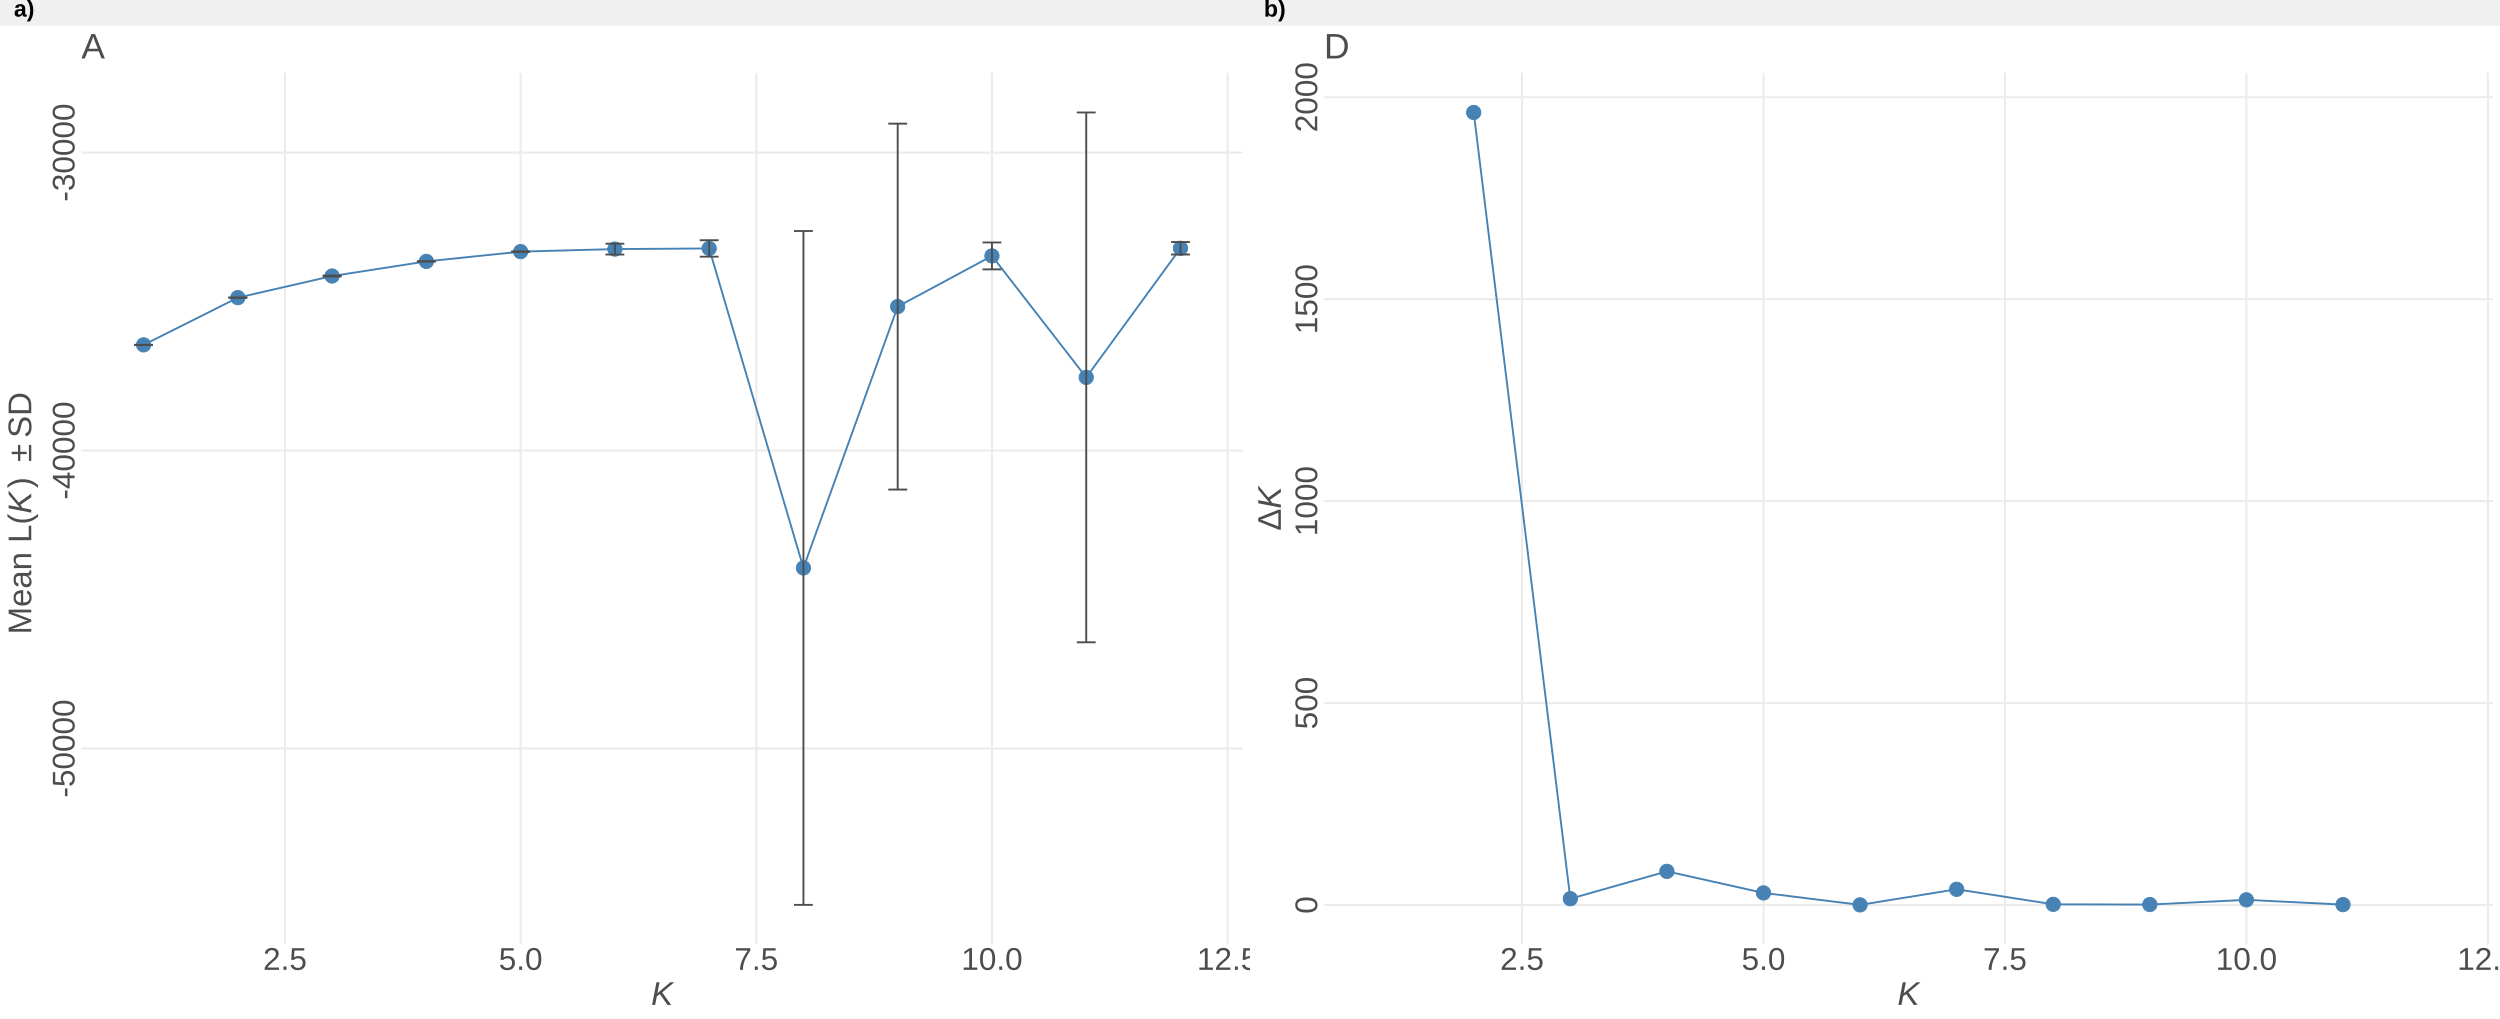
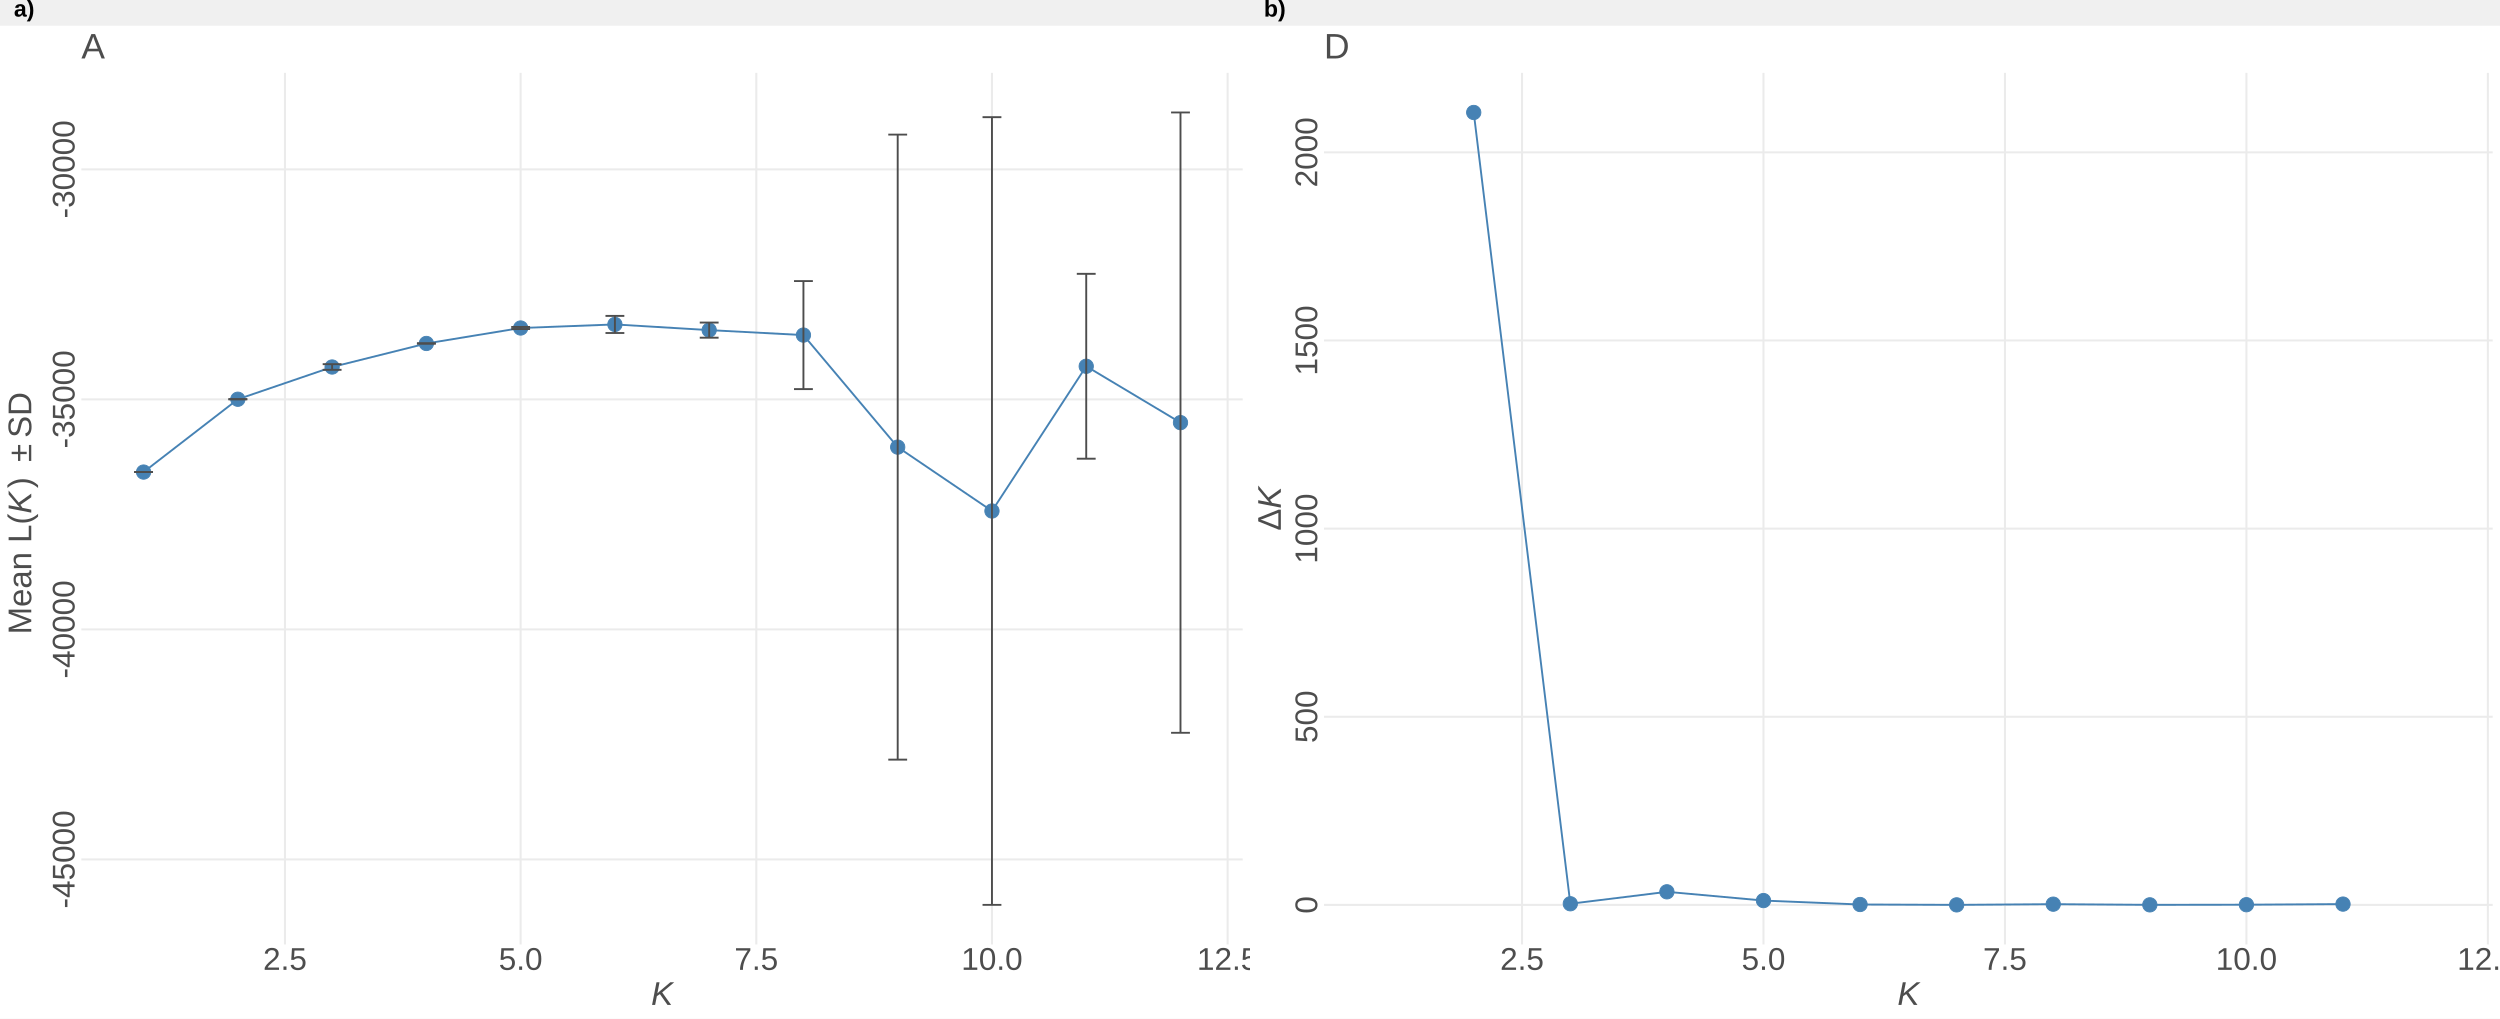
<svg xmlns="http://www.w3.org/2000/svg" width="1944.00pt" height="792.00pt" viewBox="0 0 1944.00 792.00">
  <g class="svglite">
    <defs>
      <style type="text/css">
    .svglite line, .svglite polyline, .svglite polygon, .svglite path, .svglite rect, .svglite circle {
      fill: none;
      stroke: #000000;
      stroke-linecap: round;
      stroke-linejoin: round;
      stroke-miterlimit: 10.00;
    }
    .svglite text {
      white-space: pre;
    }
    .svglite g.glyphgroup path {
      fill: inherit;
      stroke: none;
    }
  </style>
    </defs>
    <rect width="100%" height="100%" style="stroke: none; fill: none;" />
    <defs>
      <clipPath id="cpMC4wMHwxOTQ0LjAwfDAuMDB8NzkyLjAw">
        <rect x="0.00" y="0.00" width="1944.00" height="792.00" />
      </clipPath>
    </defs>
    <g clip-path="url(#cpMC4wMHwxOTQ0LjAwfDAuMDB8NzkyLjAw)">
</g>
    <defs>
      <clipPath id="cpMC4wMHw5NzIuMDB8MjAuMDl8NzkyLjAw">
        <rect x="0.00" y="20.09" width="972.00" height="771.91" />
      </clipPath>
    </defs>
    <g clip-path="url(#cpMC4wMHw5NzIuMDB8MjAuMDl8NzkyLjAw)">
      <rect x="0.00" y="20.09" width="972.00" height="771.91" style="stroke-width: 1.07; stroke: #FFFFFF; fill: #FFFFFF;" />
    </g>
    <g clip-path="url(#cpMC4wMHwxOTQ0LjAwfDAuMDB8NzkyLjAw)">
</g>
    <defs>
      <clipPath id="cpNjMuMjd8OTY2LjMzfDU2LjY1fDczNC40NA==">
        <rect x="63.27" y="56.65" width="903.06" height="677.79" />
      </clipPath>
    </defs>
    <g clip-path="url(#cpNjMuMjd8OTY2LjMzfDU2LjY1fDczNC40NA==)">
      <rect x="63.27" y="56.65" width="903.06" height="677.79" style="stroke-width: 1.07; stroke: none; fill: #FFFFFF;" />
-       <polyline points="63.27,582.05 966.33,582.05 " style="stroke-width: 1.60; stroke: #EBEBEB; stroke-linecap: butt;" />
-       <polyline points="63.27,350.35 966.33,350.35 " style="stroke-width: 1.60; stroke: #EBEBEB; stroke-linecap: butt;" />
-       <polyline points="63.27,118.65 966.33,118.65 " style="stroke-width: 1.60; stroke: #EBEBEB; stroke-linecap: butt;" />
+       <polyline points="63.27,668.29 966.33,668.29 " style="stroke-width: 1.60; stroke: #EBEBEB; stroke-linecap: butt;" />
+       <polyline points="63.27,489.42 966.33,489.42 " style="stroke-width: 1.60; stroke: #EBEBEB; stroke-linecap: butt;" />
+       <polyline points="63.27,310.55 966.33,310.55 " style="stroke-width: 1.60; stroke: #EBEBEB; stroke-linecap: butt;" />
+       <polyline points="63.27,131.68 966.33,131.68 " style="stroke-width: 1.60; stroke: #EBEBEB; stroke-linecap: butt;" />
      <polyline points="221.60,734.44 221.60,56.65 " style="stroke-width: 1.60; stroke: #EBEBEB; stroke-linecap: butt;" />
      <polyline points="404.85,734.44 404.85,56.65 " style="stroke-width: 1.60; stroke: #EBEBEB; stroke-linecap: butt;" />
      <polyline points="588.10,734.44 588.10,56.65 " style="stroke-width: 1.60; stroke: #EBEBEB; stroke-linecap: butt;" />
      <polyline points="771.35,734.44 771.35,56.65 " style="stroke-width: 1.60; stroke: #EBEBEB; stroke-linecap: butt;" />
      <polyline points="954.60,734.44 954.60,56.65 " style="stroke-width: 1.60; stroke: #EBEBEB; stroke-linecap: butt;" />
-       <polyline points="111.65,268.17 184.95,231.46 258.25,214.63 331.55,203.26 404.85,195.67 478.15,193.69 551.45,193.20 624.75,441.62 698.05,238.40 771.35,199.00 844.65,293.46 917.95,193.04 " style="stroke-width: 1.49; stroke: #4682B4; stroke-linecap: butt;" />
-       <circle cx="111.65" cy="268.17" r="5.57" style="stroke-width: 0.71; stroke: #4682B4; fill: #4682B4;" />
-       <circle cx="184.95" cy="231.46" r="5.57" style="stroke-width: 0.71; stroke: #4682B4; fill: #4682B4;" />
-       <circle cx="258.25" cy="214.63" r="5.57" style="stroke-width: 0.71; stroke: #4682B4; fill: #4682B4;" />
-       <circle cx="331.55" cy="203.26" r="5.57" style="stroke-width: 0.71; stroke: #4682B4; fill: #4682B4;" />
-       <circle cx="404.85" cy="195.67" r="5.57" style="stroke-width: 0.71; stroke: #4682B4; fill: #4682B4;" />
-       <circle cx="478.15" cy="193.69" r="5.57" style="stroke-width: 0.71; stroke: #4682B4; fill: #4682B4;" />
-       <circle cx="551.45" cy="193.20" r="5.57" style="stroke-width: 0.71; stroke: #4682B4; fill: #4682B4;" />
-       <circle cx="624.75" cy="441.62" r="5.57" style="stroke-width: 0.71; stroke: #4682B4; fill: #4682B4;" />
-       <circle cx="698.05" cy="238.40" r="5.57" style="stroke-width: 0.71; stroke: #4682B4; fill: #4682B4;" />
-       <circle cx="771.35" cy="199.00" r="5.57" style="stroke-width: 0.71; stroke: #4682B4; fill: #4682B4;" />
-       <circle cx="844.65" cy="293.46" r="5.57" style="stroke-width: 0.71; stroke: #4682B4; fill: #4682B4;" />
-       <circle cx="917.95" cy="193.04" r="5.57" style="stroke-width: 0.71; stroke: #4682B4; fill: #4682B4;" />
-       <polyline points="104.32,268.17 118.98,268.17 " style="stroke-width: 1.49; stroke: #4D4D4D; stroke-linecap: butt;" />
-       <polyline points="111.65,268.17 111.65,268.18 " style="stroke-width: 1.49; stroke: #4D4D4D; stroke-linecap: butt;" />
-       <polyline points="104.32,268.18 118.98,268.18 " style="stroke-width: 1.49; stroke: #4D4D4D; stroke-linecap: butt;" />
-       <polyline points="177.62,231.45 192.28,231.45 " style="stroke-width: 1.49; stroke: #4D4D4D; stroke-linecap: butt;" />
-       <polyline points="184.95,231.45 184.95,231.47 " style="stroke-width: 1.49; stroke: #4D4D4D; stroke-linecap: butt;" />
-       <polyline points="177.62,231.47 192.28,231.47 " style="stroke-width: 1.49; stroke: #4D4D4D; stroke-linecap: butt;" />
-       <polyline points="250.92,214.27 265.58,214.27 " style="stroke-width: 1.49; stroke: #4D4D4D; stroke-linecap: butt;" />
-       <polyline points="258.25,214.27 258.25,214.98 " style="stroke-width: 1.49; stroke: #4D4D4D; stroke-linecap: butt;" />
-       <polyline points="250.92,214.98 265.58,214.98 " style="stroke-width: 1.49; stroke: #4D4D4D; stroke-linecap: butt;" />
-       <polyline points="324.22,203.22 338.88,203.22 " style="stroke-width: 1.49; stroke: #4D4D4D; stroke-linecap: butt;" />
-       <polyline points="331.55,203.22 331.55,203.31 " style="stroke-width: 1.49; stroke: #4D4D4D; stroke-linecap: butt;" />
-       <polyline points="324.22,203.31 338.88,203.31 " style="stroke-width: 1.49; stroke: #4D4D4D; stroke-linecap: butt;" />
-       <polyline points="397.52,195.48 412.18,195.48 " style="stroke-width: 1.49; stroke: #4D4D4D; stroke-linecap: butt;" />
-       <polyline points="404.85,195.48 404.85,195.86 " style="stroke-width: 1.49; stroke: #4D4D4D; stroke-linecap: butt;" />
-       <polyline points="397.52,195.86 412.18,195.86 " style="stroke-width: 1.49; stroke: #4D4D4D; stroke-linecap: butt;" />
-       <polyline points="470.82,189.47 485.48,189.47 " style="stroke-width: 1.49; stroke: #4D4D4D; stroke-linecap: butt;" />
-       <polyline points="478.15,189.47 478.15,197.92 " style="stroke-width: 1.49; stroke: #4D4D4D; stroke-linecap: butt;" />
-       <polyline points="470.82,197.92 485.48,197.92 " style="stroke-width: 1.49; stroke: #4D4D4D; stroke-linecap: butt;" />
-       <polyline points="544.12,186.81 558.78,186.81 " style="stroke-width: 1.49; stroke: #4D4D4D; stroke-linecap: butt;" />
-       <polyline points="551.45,186.81 551.45,199.59 " style="stroke-width: 1.49; stroke: #4D4D4D; stroke-linecap: butt;" />
-       <polyline points="544.12,199.59 558.78,199.59 " style="stroke-width: 1.49; stroke: #4D4D4D; stroke-linecap: butt;" />
-       <polyline points="617.42,179.62 632.08,179.62 " style="stroke-width: 1.49; stroke: #4D4D4D; stroke-linecap: butt;" />
-       <polyline points="624.75,179.62 624.75,703.63 " style="stroke-width: 1.49; stroke: #4D4D4D; stroke-linecap: butt;" />
-       <polyline points="617.42,703.63 632.08,703.63 " style="stroke-width: 1.49; stroke: #4D4D4D; stroke-linecap: butt;" />
-       <polyline points="690.72,96.13 705.38,96.13 " style="stroke-width: 1.49; stroke: #4D4D4D; stroke-linecap: butt;" />
-       <polyline points="698.05,96.13 698.05,380.67 " style="stroke-width: 1.49; stroke: #4D4D4D; stroke-linecap: butt;" />
-       <polyline points="690.72,380.67 705.38,380.67 " style="stroke-width: 1.49; stroke: #4D4D4D; stroke-linecap: butt;" />
-       <polyline points="764.02,188.54 778.68,188.54 " style="stroke-width: 1.49; stroke: #4D4D4D; stroke-linecap: butt;" />
-       <polyline points="771.35,188.54 771.35,209.46 " style="stroke-width: 1.49; stroke: #4D4D4D; stroke-linecap: butt;" />
-       <polyline points="764.02,209.46 778.68,209.46 " style="stroke-width: 1.49; stroke: #4D4D4D; stroke-linecap: butt;" />
-       <polyline points="837.32,87.46 851.98,87.46 " style="stroke-width: 1.49; stroke: #4D4D4D; stroke-linecap: butt;" />
-       <polyline points="844.65,87.46 844.65,499.45 " style="stroke-width: 1.49; stroke: #4D4D4D; stroke-linecap: butt;" />
-       <polyline points="837.32,499.45 851.98,499.45 " style="stroke-width: 1.49; stroke: #4D4D4D; stroke-linecap: butt;" />
-       <polyline points="910.62,188.20 925.28,188.20 " style="stroke-width: 1.49; stroke: #4D4D4D; stroke-linecap: butt;" />
-       <polyline points="917.95,188.20 917.95,197.88 " style="stroke-width: 1.49; stroke: #4D4D4D; stroke-linecap: butt;" />
-       <polyline points="910.62,197.88 925.28,197.88 " style="stroke-width: 1.49; stroke: #4D4D4D; stroke-linecap: butt;" />
+       <polyline points="111.65,367.08 184.95,310.45 258.25,285.39 331.55,267.08 404.85,255.06 478.15,252.28 551.45,256.69 624.75,260.56 698.05,347.68 771.35,397.36 844.65,284.81 917.95,328.64 " style="stroke-width: 1.49; stroke: #4682B4; stroke-linecap: butt;" />
+       <circle cx="111.65" cy="367.08" r="5.57" style="stroke-width: 0.71; stroke: #4682B4; fill: #4682B4;" />
+       <circle cx="184.95" cy="310.45" r="5.57" style="stroke-width: 0.71; stroke: #4682B4; fill: #4682B4;" />
+       <circle cx="258.25" cy="285.39" r="5.57" style="stroke-width: 0.71; stroke: #4682B4; fill: #4682B4;" />
+       <circle cx="331.55" cy="267.08" r="5.57" style="stroke-width: 0.71; stroke: #4682B4; fill: #4682B4;" />
+       <circle cx="404.85" cy="255.06" r="5.57" style="stroke-width: 0.71; stroke: #4682B4; fill: #4682B4;" />
+       <circle cx="478.15" cy="252.28" r="5.57" style="stroke-width: 0.71; stroke: #4682B4; fill: #4682B4;" />
+       <circle cx="551.45" cy="256.69" r="5.57" style="stroke-width: 0.71; stroke: #4682B4; fill: #4682B4;" />
+       <circle cx="624.75" cy="260.56" r="5.57" style="stroke-width: 0.71; stroke: #4682B4; fill: #4682B4;" />
+       <circle cx="698.05" cy="347.68" r="5.57" style="stroke-width: 0.71; stroke: #4682B4; fill: #4682B4;" />
+       <circle cx="771.35" cy="397.36" r="5.57" style="stroke-width: 0.71; stroke: #4682B4; fill: #4682B4;" />
+       <circle cx="844.65" cy="284.81" r="5.57" style="stroke-width: 0.71; stroke: #4682B4; fill: #4682B4;" />
+       <circle cx="917.95" cy="328.64" r="5.57" style="stroke-width: 0.71; stroke: #4682B4; fill: #4682B4;" />
+       <polyline points="104.32,367.07 118.98,367.07 " style="stroke-width: 1.49; stroke: #4D4D4D; stroke-linecap: butt;" />
+       <polyline points="111.65,367.07 111.65,367.08 " style="stroke-width: 1.49; stroke: #4D4D4D; stroke-linecap: butt;" />
+       <polyline points="104.32,367.08 118.98,367.08 " style="stroke-width: 1.49; stroke: #4D4D4D; stroke-linecap: butt;" />
+       <polyline points="177.62,310.43 192.28,310.43 " style="stroke-width: 1.49; stroke: #4D4D4D; stroke-linecap: butt;" />
+       <polyline points="184.95,310.43 184.95,310.46 " style="stroke-width: 1.49; stroke: #4D4D4D; stroke-linecap: butt;" />
+       <polyline points="177.62,310.46 192.28,310.46 " style="stroke-width: 1.49; stroke: #4D4D4D; stroke-linecap: butt;" />
+       <polyline points="250.92,283.19 265.58,283.19 " style="stroke-width: 1.49; stroke: #4D4D4D; stroke-linecap: butt;" />
+       <polyline points="258.25,283.19 258.25,287.59 " style="stroke-width: 1.49; stroke: #4D4D4D; stroke-linecap: butt;" />
+       <polyline points="250.92,287.59 265.58,287.59 " style="stroke-width: 1.49; stroke: #4D4D4D; stroke-linecap: butt;" />
+       <polyline points="324.22,266.90 338.88,266.90 " style="stroke-width: 1.49; stroke: #4D4D4D; stroke-linecap: butt;" />
+       <polyline points="331.55,266.90 331.55,267.26 " style="stroke-width: 1.49; stroke: #4D4D4D; stroke-linecap: butt;" />
+       <polyline points="324.22,267.26 338.88,267.26 " style="stroke-width: 1.49; stroke: #4D4D4D; stroke-linecap: butt;" />
+       <polyline points="397.52,254.26 412.18,254.26 " style="stroke-width: 1.49; stroke: #4D4D4D; stroke-linecap: butt;" />
+       <polyline points="404.85,254.26 404.85,255.86 " style="stroke-width: 1.49; stroke: #4D4D4D; stroke-linecap: butt;" />
+       <polyline points="397.52,255.86 412.18,255.86 " style="stroke-width: 1.49; stroke: #4D4D4D; stroke-linecap: butt;" />
+       <polyline points="470.82,245.63 485.48,245.63 " style="stroke-width: 1.49; stroke: #4D4D4D; stroke-linecap: butt;" />
+       <polyline points="478.15,245.63 478.15,258.94 " style="stroke-width: 1.49; stroke: #4D4D4D; stroke-linecap: butt;" />
+       <polyline points="470.82,258.94 485.48,258.94 " style="stroke-width: 1.49; stroke: #4D4D4D; stroke-linecap: butt;" />
+       <polyline points="544.12,250.81 558.78,250.81 " style="stroke-width: 1.49; stroke: #4D4D4D; stroke-linecap: butt;" />
+       <polyline points="551.45,250.81 551.45,262.58 " style="stroke-width: 1.49; stroke: #4D4D4D; stroke-linecap: butt;" />
+       <polyline points="544.12,262.58 558.78,262.58 " style="stroke-width: 1.49; stroke: #4D4D4D; stroke-linecap: butt;" />
+       <polyline points="617.42,218.55 632.08,218.55 " style="stroke-width: 1.49; stroke: #4D4D4D; stroke-linecap: butt;" />
+       <polyline points="624.75,218.55 624.75,302.57 " style="stroke-width: 1.49; stroke: #4D4D4D; stroke-linecap: butt;" />
+       <polyline points="617.42,302.57 632.08,302.57 " style="stroke-width: 1.49; stroke: #4D4D4D; stroke-linecap: butt;" />
+       <polyline points="690.72,104.67 705.38,104.67 " style="stroke-width: 1.49; stroke: #4D4D4D; stroke-linecap: butt;" />
+       <polyline points="698.05,104.67 698.05,590.68 " style="stroke-width: 1.49; stroke: #4D4D4D; stroke-linecap: butt;" />
+       <polyline points="690.72,590.68 705.38,590.68 " style="stroke-width: 1.49; stroke: #4D4D4D; stroke-linecap: butt;" />
+       <polyline points="764.02,91.10 778.68,91.10 " style="stroke-width: 1.49; stroke: #4D4D4D; stroke-linecap: butt;" />
+       <polyline points="771.35,91.10 771.35,703.63 " style="stroke-width: 1.49; stroke: #4D4D4D; stroke-linecap: butt;" />
+       <polyline points="764.02,703.63 778.68,703.63 " style="stroke-width: 1.49; stroke: #4D4D4D; stroke-linecap: butt;" />
+       <polyline points="837.32,212.95 851.98,212.95 " style="stroke-width: 1.49; stroke: #4D4D4D; stroke-linecap: butt;" />
+       <polyline points="844.65,212.95 844.65,356.67 " style="stroke-width: 1.49; stroke: #4D4D4D; stroke-linecap: butt;" />
+       <polyline points="837.32,356.67 851.98,356.67 " style="stroke-width: 1.49; stroke: #4D4D4D; stroke-linecap: butt;" />
+       <polyline points="910.62,87.46 925.28,87.46 " style="stroke-width: 1.49; stroke: #4D4D4D; stroke-linecap: butt;" />
+       <polyline points="917.95,87.46 917.95,569.83 " style="stroke-width: 1.49; stroke: #4D4D4D; stroke-linecap: butt;" />
+       <polyline points="910.62,569.83 925.28,569.83 " style="stroke-width: 1.49; stroke: #4D4D4D; stroke-linecap: butt;" />
    </g>
    <g clip-path="url(#cpMC4wMHwxOTQ0LjAwfDAuMDB8NzkyLjAw)">
-       <text transform="translate(57.98,582.05) rotate(-90)" text-anchor="middle" style="font-size: 24.50px;fill: #4D4D4D; font-family: &quot;Arial&quot;;" textLength="76.28px" lengthAdjust="spacingAndGlyphs">-50000</text>
-       <text transform="translate(57.98,350.35) rotate(-90)" text-anchor="middle" style="font-size: 24.50px;fill: #4D4D4D; font-family: &quot;Arial&quot;;" textLength="76.28px" lengthAdjust="spacingAndGlyphs">-40000</text>
-       <text transform="translate(57.98,118.65) rotate(-90)" text-anchor="middle" style="font-size: 24.50px;fill: #4D4D4D; font-family: &quot;Arial&quot;;" textLength="76.28px" lengthAdjust="spacingAndGlyphs">-30000</text>
+       <text transform="translate(57.98,668.29) rotate(-90)" text-anchor="middle" style="font-size: 24.50px;fill: #4D4D4D; font-family: &quot;Arial&quot;;" textLength="76.28px" lengthAdjust="spacingAndGlyphs">-45000</text>
+       <text transform="translate(57.98,489.42) rotate(-90)" text-anchor="middle" style="font-size: 24.50px;fill: #4D4D4D; font-family: &quot;Arial&quot;;" textLength="76.28px" lengthAdjust="spacingAndGlyphs">-40000</text>
+       <text transform="translate(57.98,310.55) rotate(-90)" text-anchor="middle" style="font-size: 24.50px;fill: #4D4D4D; font-family: &quot;Arial&quot;;" textLength="76.28px" lengthAdjust="spacingAndGlyphs">-35000</text>
+       <text transform="translate(57.98,131.68) rotate(-90)" text-anchor="middle" style="font-size: 24.50px;fill: #4D4D4D; font-family: &quot;Arial&quot;;" textLength="76.28px" lengthAdjust="spacingAndGlyphs">-30000</text>
      <text x="221.60" y="754.17" text-anchor="middle" style="font-size: 24.50px;fill: #4D4D4D; font-family: &quot;Arial&quot;;" textLength="34.06px" lengthAdjust="spacingAndGlyphs">2.5</text>
      <text x="404.85" y="754.17" text-anchor="middle" style="font-size: 24.50px;fill: #4D4D4D; font-family: &quot;Arial&quot;;" textLength="34.06px" lengthAdjust="spacingAndGlyphs">5.0</text>
      <text x="588.10" y="754.17" text-anchor="middle" style="font-size: 24.50px;fill: #4D4D4D; font-family: &quot;Arial&quot;;" textLength="34.06px" lengthAdjust="spacingAndGlyphs">7.5</text>
      <text x="771.35" y="754.17" text-anchor="middle" style="font-size: 24.50px;fill: #4D4D4D; font-family: &quot;Arial&quot;;" textLength="47.69px" lengthAdjust="spacingAndGlyphs">10.0</text>
      <text x="954.60" y="754.17" text-anchor="middle" style="font-size: 24.50px;fill: #4D4D4D; font-family: &quot;Arial&quot;;" textLength="47.69px" lengthAdjust="spacingAndGlyphs">12.5</text>
      <text x="506.27" y="781.42" style="font-size: 25.60px; font-style: italic;fill: #4D4D4D; font-family: &quot;Arial&quot;;" textLength="17.08px" lengthAdjust="spacingAndGlyphs">K</text>
      <text transform="translate(24.31,493.30) rotate(-90)" style="font-size: 25.60px;fill: #4D4D4D; font-family: &quot;Arial&quot;;" textLength="93.88px" lengthAdjust="spacingAndGlyphs">Mean L(</text>
      <text transform="translate(24.31,399.43) rotate(-90)" style="font-size: 25.60px; font-style: italic;fill: #4D4D4D; font-family: &quot;Arial&quot;;" textLength="17.08px" lengthAdjust="spacingAndGlyphs">K</text>
      <text transform="translate(24.31,379.61) rotate(-90)" style="font-size: 25.60px;fill: #4D4D4D; font-family: &quot;Arial&quot;;" textLength="15.62px" lengthAdjust="spacingAndGlyphs">) </text>
      <text transform="translate(24.31,359.24) rotate(-90)" style="font-size: 25.60px;fill: #4D4D4D; font-family: &quot;Arial&quot;;" textLength="14.05px" lengthAdjust="spacingAndGlyphs">±</text>
      <text transform="translate(24.31,340.46) rotate(-90)" style="font-size: 25.60px;fill: #4D4D4D; font-family: &quot;Arial&quot;;" textLength="42.67px" lengthAdjust="spacingAndGlyphs"> SD</text>
      <text x="63.27" y="45.44" style="font-size: 27.50px;fill: #4D4D4D; font-family: &quot;Arial&quot;;" textLength="18.34px" lengthAdjust="spacingAndGlyphs">A</text>
      <text x="10.80" y="12.89" style="font-size: 18.00px; font-weight: bold; font-family: &quot;Arial&quot;;" textLength="16.02px" lengthAdjust="spacingAndGlyphs">a)</text>
    </g>
    <defs>
      <clipPath id="cpOTcyLjAwfDE5NDQuMDB8MjAuMDl8NzkyLjAw">
        <rect x="972.00" y="20.09" width="972.00" height="771.91" />
      </clipPath>
    </defs>
    <g clip-path="url(#cpOTcyLjAwfDE5NDQuMDB8MjAuMDl8NzkyLjAw)">
      <rect x="972.00" y="20.09" width="972.00" height="771.91" style="stroke-width: 1.07; stroke: #FFFFFF; fill: #FFFFFF;" />
    </g>
    <g clip-path="url(#cpMC4wMHwxOTQ0LjAwfDAuMDB8NzkyLjAw)">
</g>
    <defs>
      <clipPath id="cpMTAyOS41NnwxOTM4LjMzfDU2LjY1fDczNC40NA==">
        <rect x="1029.56" y="56.65" width="908.77" height="677.79" />
      </clipPath>
    </defs>
    <g clip-path="url(#cpMTAyOS41NnwxOTM4LjMzfDU2LjY1fDczNC40NA==)">
      <rect x="1029.56" y="56.65" width="908.77" height="677.79" style="stroke-width: 1.07; stroke: none; fill: #FFFFFF;" />
-       <polyline points="1029.56,703.74 1938.33,703.74 " style="stroke-width: 1.60; stroke: #EBEBEB; stroke-linecap: butt;" />
-       <polyline points="1029.56,546.70 1938.33,546.70 " style="stroke-width: 1.60; stroke: #EBEBEB; stroke-linecap: butt;" />
-       <polyline points="1029.56,389.66 1938.33,389.66 " style="stroke-width: 1.60; stroke: #EBEBEB; stroke-linecap: butt;" />
-       <polyline points="1029.56,232.62 1938.33,232.62 " style="stroke-width: 1.60; stroke: #EBEBEB; stroke-linecap: butt;" />
-       <polyline points="1029.56,75.58 1938.33,75.58 " style="stroke-width: 1.60; stroke: #EBEBEB; stroke-linecap: butt;" />
+       <polyline points="1029.56,703.66 1938.33,703.66 " style="stroke-width: 1.60; stroke: #EBEBEB; stroke-linecap: butt;" />
+       <polyline points="1029.56,557.36 1938.33,557.36 " style="stroke-width: 1.60; stroke: #EBEBEB; stroke-linecap: butt;" />
+       <polyline points="1029.56,411.05 1938.33,411.05 " style="stroke-width: 1.60; stroke: #EBEBEB; stroke-linecap: butt;" />
+       <polyline points="1029.56,264.75 1938.33,264.75 " style="stroke-width: 1.60; stroke: #EBEBEB; stroke-linecap: butt;" />
+       <polyline points="1029.56,118.45 1938.33,118.45 " style="stroke-width: 1.60; stroke: #EBEBEB; stroke-linecap: butt;" />
      <polyline points="1183.53,734.44 1183.53,56.65 " style="stroke-width: 1.60; stroke: #EBEBEB; stroke-linecap: butt;" />
      <polyline points="1371.29,734.44 1371.29,56.65 " style="stroke-width: 1.60; stroke: #EBEBEB; stroke-linecap: butt;" />
      <polyline points="1559.05,734.44 1559.05,56.65 " style="stroke-width: 1.60; stroke: #EBEBEB; stroke-linecap: butt;" />
      <polyline points="1746.81,734.44 1746.81,56.65 " style="stroke-width: 1.60; stroke: #EBEBEB; stroke-linecap: butt;" />
      <polyline points="1934.58,734.44 1934.58,56.65 " style="stroke-width: 1.60; stroke: #EBEBEB; stroke-linecap: butt;" />
-       <polyline points="1145.97,87.46 1221.08,698.84 1296.18,677.57 1371.29,694.33 1446.39,703.63 1521.50,691.50 1596.60,703.20 1671.71,703.38 1746.81,699.72 1821.92,703.44 " style="stroke-width: 1.49; stroke: #4682B4; stroke-linecap: butt;" />
+       <polyline points="1145.97,87.46 1221.08,702.76 1296.18,693.48 1371.29,700.28 1446.39,703.34 1521.50,703.63 1596.60,703.08 1671.71,703.61 1746.81,703.50 1821.92,703.02 " style="stroke-width: 1.49; stroke: #4682B4; stroke-linecap: butt;" />
      <circle cx="1145.97" cy="87.46" r="5.57" style="stroke-width: 0.71; stroke: #4682B4; fill: #4682B4;" />
-       <circle cx="1221.08" cy="698.84" r="5.57" style="stroke-width: 0.71; stroke: #4682B4; fill: #4682B4;" />
-       <circle cx="1296.18" cy="677.57" r="5.57" style="stroke-width: 0.71; stroke: #4682B4; fill: #4682B4;" />
-       <circle cx="1371.29" cy="694.33" r="5.57" style="stroke-width: 0.71; stroke: #4682B4; fill: #4682B4;" />
-       <circle cx="1446.39" cy="703.63" r="5.57" style="stroke-width: 0.71; stroke: #4682B4; fill: #4682B4;" />
-       <circle cx="1521.50" cy="691.50" r="5.57" style="stroke-width: 0.71; stroke: #4682B4; fill: #4682B4;" />
-       <circle cx="1596.60" cy="703.20" r="5.57" style="stroke-width: 0.71; stroke: #4682B4; fill: #4682B4;" />
-       <circle cx="1671.71" cy="703.38" r="5.57" style="stroke-width: 0.71; stroke: #4682B4; fill: #4682B4;" />
-       <circle cx="1746.81" cy="699.72" r="5.57" style="stroke-width: 0.71; stroke: #4682B4; fill: #4682B4;" />
-       <circle cx="1821.92" cy="703.44" r="5.57" style="stroke-width: 0.71; stroke: #4682B4; fill: #4682B4;" />
+       <circle cx="1221.08" cy="702.76" r="5.57" style="stroke-width: 0.71; stroke: #4682B4; fill: #4682B4;" />
+       <circle cx="1296.18" cy="693.48" r="5.57" style="stroke-width: 0.71; stroke: #4682B4; fill: #4682B4;" />
+       <circle cx="1371.29" cy="700.28" r="5.57" style="stroke-width: 0.71; stroke: #4682B4; fill: #4682B4;" />
+       <circle cx="1446.39" cy="703.34" r="5.57" style="stroke-width: 0.71; stroke: #4682B4; fill: #4682B4;" />
+       <circle cx="1521.50" cy="703.63" r="5.57" style="stroke-width: 0.71; stroke: #4682B4; fill: #4682B4;" />
+       <circle cx="1596.60" cy="703.08" r="5.57" style="stroke-width: 0.71; stroke: #4682B4; fill: #4682B4;" />
+       <circle cx="1671.71" cy="703.61" r="5.57" style="stroke-width: 0.71; stroke: #4682B4; fill: #4682B4;" />
+       <circle cx="1746.81" cy="703.50" r="5.57" style="stroke-width: 0.71; stroke: #4682B4; fill: #4682B4;" />
+       <circle cx="1821.92" cy="703.02" r="5.57" style="stroke-width: 0.71; stroke: #4682B4; fill: #4682B4;" />
    </g>
    <g clip-path="url(#cpMC4wMHwxOTQ0LjAwfDAuMDB8NzkyLjAw)">
-       <text transform="translate(1024.28,703.74) rotate(-90)" text-anchor="middle" style="font-size: 24.50px;fill: #4D4D4D; font-family: &quot;Arial&quot;;" textLength="13.62px" lengthAdjust="spacingAndGlyphs">0</text>
-       <text transform="translate(1024.28,546.70) rotate(-90)" text-anchor="middle" style="font-size: 24.50px;fill: #4D4D4D; font-family: &quot;Arial&quot;;" textLength="40.88px" lengthAdjust="spacingAndGlyphs">500</text>
-       <text transform="translate(1024.28,389.66) rotate(-90)" text-anchor="middle" style="font-size: 24.50px;fill: #4D4D4D; font-family: &quot;Arial&quot;;" textLength="54.50px" lengthAdjust="spacingAndGlyphs">1000</text>
-       <text transform="translate(1024.28,232.62) rotate(-90)" text-anchor="middle" style="font-size: 24.50px;fill: #4D4D4D; font-family: &quot;Arial&quot;;" textLength="54.50px" lengthAdjust="spacingAndGlyphs">1500</text>
-       <text transform="translate(1024.28,75.58) rotate(-90)" text-anchor="middle" style="font-size: 24.50px;fill: #4D4D4D; font-family: &quot;Arial&quot;;" textLength="54.50px" lengthAdjust="spacingAndGlyphs">2000</text>
+       <text transform="translate(1024.28,703.66) rotate(-90)" text-anchor="middle" style="font-size: 24.50px;fill: #4D4D4D; font-family: &quot;Arial&quot;;" textLength="13.62px" lengthAdjust="spacingAndGlyphs">0</text>
+       <text transform="translate(1024.28,557.36) rotate(-90)" text-anchor="middle" style="font-size: 24.50px;fill: #4D4D4D; font-family: &quot;Arial&quot;;" textLength="40.88px" lengthAdjust="spacingAndGlyphs">500</text>
+       <text transform="translate(1024.28,411.05) rotate(-90)" text-anchor="middle" style="font-size: 24.50px;fill: #4D4D4D; font-family: &quot;Arial&quot;;" textLength="54.50px" lengthAdjust="spacingAndGlyphs">1000</text>
+       <text transform="translate(1024.28,264.75) rotate(-90)" text-anchor="middle" style="font-size: 24.50px;fill: #4D4D4D; font-family: &quot;Arial&quot;;" textLength="54.50px" lengthAdjust="spacingAndGlyphs">1500</text>
+       <text transform="translate(1024.28,118.45) rotate(-90)" text-anchor="middle" style="font-size: 24.50px;fill: #4D4D4D; font-family: &quot;Arial&quot;;" textLength="54.50px" lengthAdjust="spacingAndGlyphs">2000</text>
      <text x="1183.53" y="754.17" text-anchor="middle" style="font-size: 24.50px;fill: #4D4D4D; font-family: &quot;Arial&quot;;" textLength="34.06px" lengthAdjust="spacingAndGlyphs">2.5</text>
      <text x="1371.29" y="754.17" text-anchor="middle" style="font-size: 24.50px;fill: #4D4D4D; font-family: &quot;Arial&quot;;" textLength="34.06px" lengthAdjust="spacingAndGlyphs">5.0</text>
      <text x="1559.05" y="754.17" text-anchor="middle" style="font-size: 24.50px;fill: #4D4D4D; font-family: &quot;Arial&quot;;" textLength="34.06px" lengthAdjust="spacingAndGlyphs">7.5</text>
      <text x="1746.81" y="754.17" text-anchor="middle" style="font-size: 24.50px;fill: #4D4D4D; font-family: &quot;Arial&quot;;" textLength="47.69px" lengthAdjust="spacingAndGlyphs">10.0</text>
      <text x="1934.58" y="754.17" text-anchor="middle" style="font-size: 24.50px;fill: #4D4D4D; font-family: &quot;Arial&quot;;" textLength="47.69px" lengthAdjust="spacingAndGlyphs">12.5</text>
      <text x="1475.41" y="781.42" style="font-size: 25.60px; font-style: italic;fill: #4D4D4D; font-family: &quot;Arial&quot;;" textLength="17.08px" lengthAdjust="spacingAndGlyphs">K</text>
      <text transform="translate(995.99,412.63) rotate(-90)" style="font-size: 25.60px;fill: #4D4D4D; font-family: &quot;Arial&quot;;" textLength="17.09px" lengthAdjust="spacingAndGlyphs">Δ</text>
      <text transform="translate(995.99,395.53) rotate(-90)" style="font-size: 25.60px; font-style: italic;fill: #4D4D4D; font-family: &quot;Arial&quot;;" textLength="17.08px" lengthAdjust="spacingAndGlyphs">K</text>
      <text x="1029.56" y="45.44" style="font-size: 27.50px;fill: #4D4D4D; font-family: &quot;Arial&quot;;" textLength="19.86px" lengthAdjust="spacingAndGlyphs">D</text>
      <text x="982.80" y="12.89" style="font-size: 18.00px; font-weight: bold; font-family: &quot;Arial&quot;;" textLength="17.00px" lengthAdjust="spacingAndGlyphs">b)</text>
    </g>
  </g>
</svg>
